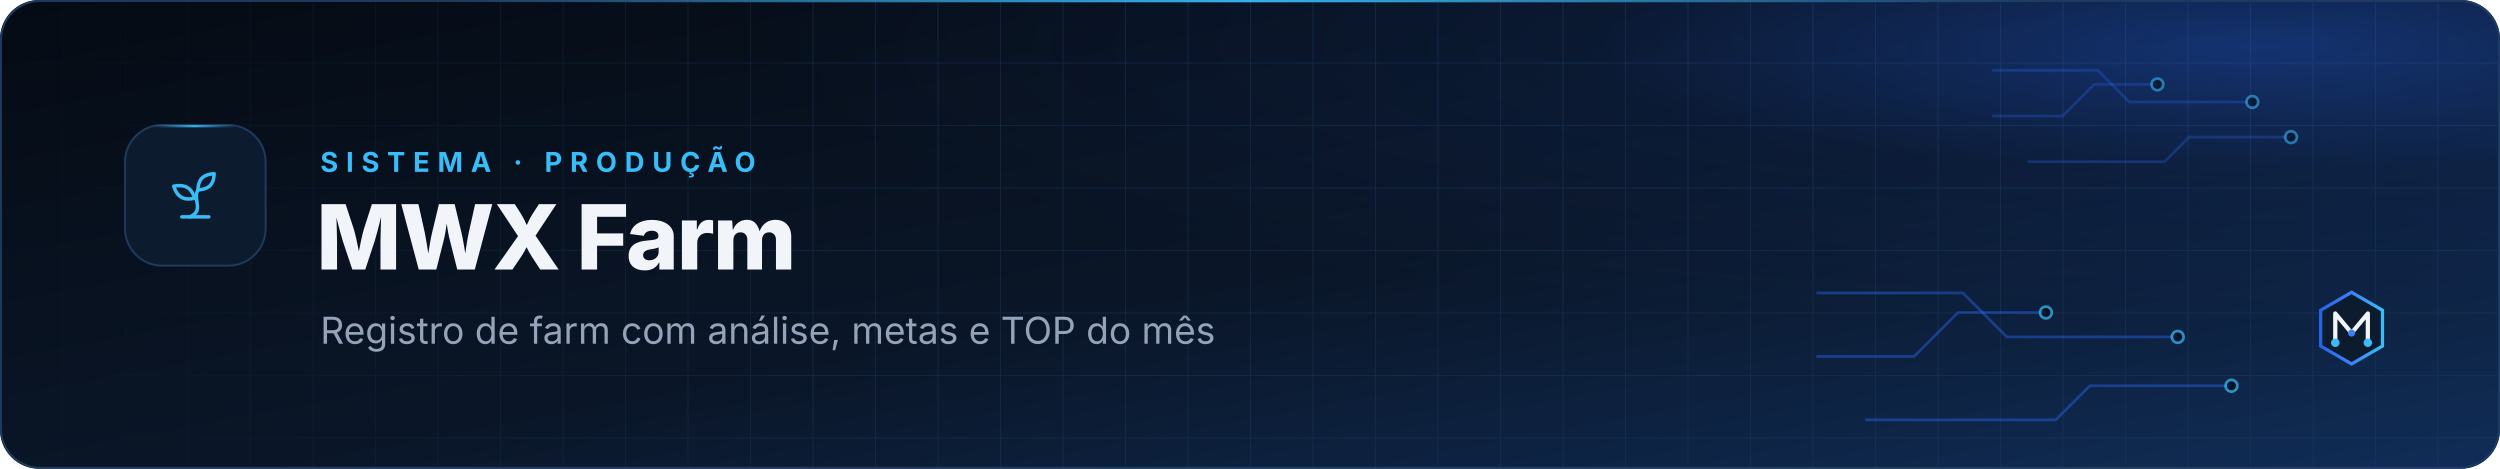
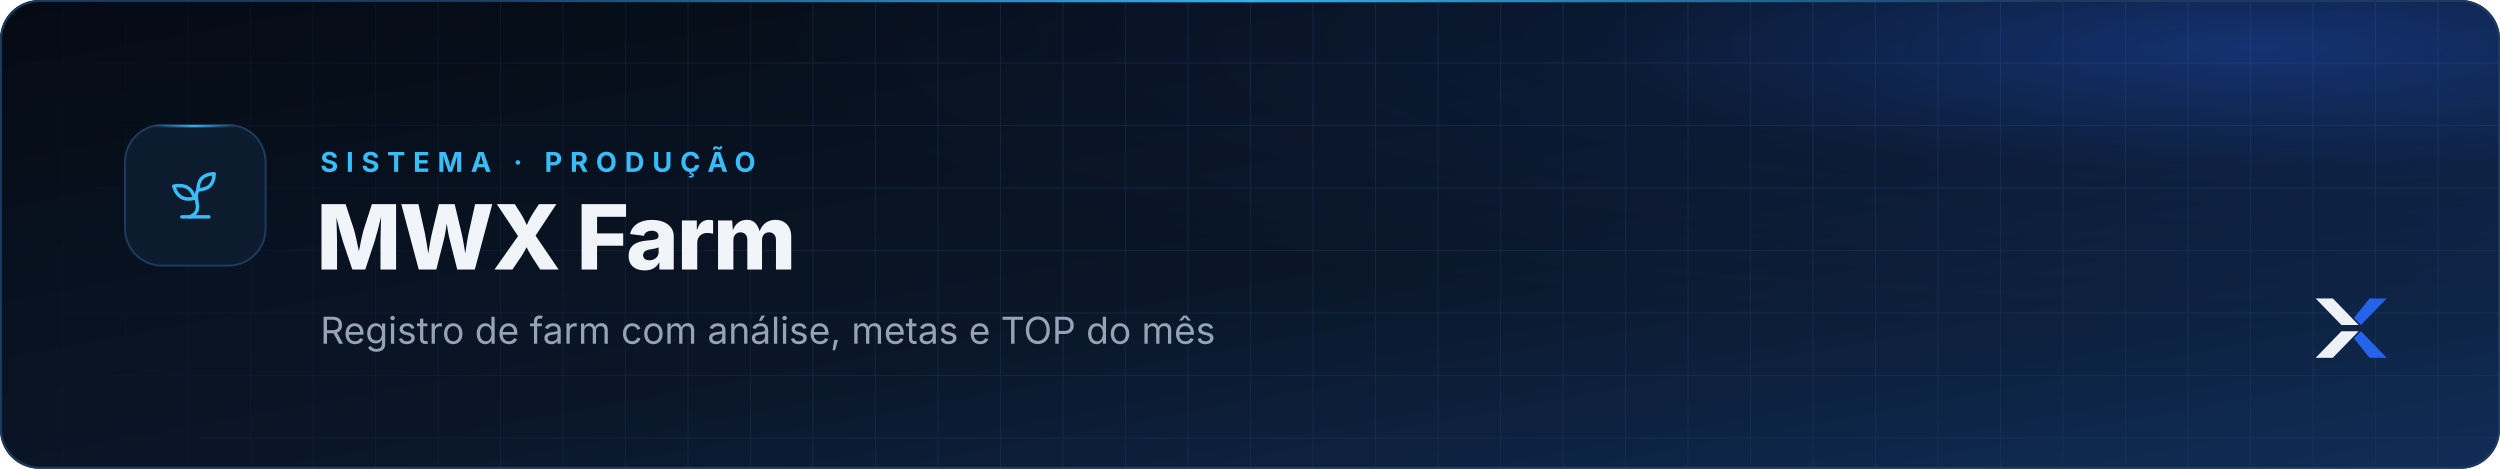
<svg xmlns="http://www.w3.org/2000/svg" width="1280" height="240" viewBox="0 0 1280 240" role="img" aria-label="MWX Farm — Registro de farm com análise, metas e TOP do mês" font-family="'Segoe UI', 'Inter', 'Helvetica Neue', Arial, sans-serif">
  <defs>
    <linearGradient id="bgdfarm" x1="0" y1="0" x2="1" y2="1">
      <stop offset="0" stop-color="#050B14" />
      <stop offset=".55" stop-color="#0A1628" />
      <stop offset="1" stop-color="#102D58" />
    </linearGradient>
    <radialGradient id="glowdfarm" cx="0.9" cy="0.1" r=".6">
      <stop offset="0" stop-color="#2563EB" stop-opacity=".38" />
      <stop offset=".45" stop-color="#2563EB" stop-opacity=".08" />
      <stop offset="1" stop-color="#2563EB" stop-opacity="0" />
    </radialGradient>
    <pattern id="griddfarm" width="32" height="32" patternUnits="userSpaceOnUse">
      <path d="M32 0H0V32" fill="none" stroke="#1E3A5F" stroke-width="1" opacity=".45" />
    </pattern>
    <linearGradient id="edgedfarm" x1="0" y1="0" x2="1" y2="0">
      <stop offset="0" stop-color="#38BDF8" stop-opacity="0" />
      <stop offset=".5" stop-color="#38BDF8" stop-opacity=".9" />
      <stop offset="1" stop-color="#38BDF8" stop-opacity="0" />
    </linearGradient>
    <linearGradient id="txtdfarm" x1="0" y1="0" x2="1" y2="0">
      <stop offset="0" stop-color="#2563EB" />
      <stop offset=".5" stop-color="#3B82F6" />
      <stop offset="1" stop-color="#38BDF8" />
    </linearGradient>
    <linearGradient id="fadedfarm" x1="0" y1="0" x2="1" y2="0">
      <stop offset="0" stop-color="#fff" stop-opacity="0" />
      <stop offset=".35" stop-color="#fff" stop-opacity=".9" />
      <stop offset="1" stop-color="#fff" />
    </linearGradient>
    <mask id="gmdfarm">
      <rect width="1280" height="240" fill="url(#fadedfarm)" />
    </mask>
    <clipPath id="clipdfarm">
      <rect width="1280" height="240" rx="20" />
    </clipPath>
  </defs>
  <g clip-path="url(#clipdfarm)">
    <rect width="1280" height="240" fill="url(#bgdfarm)" />
    <rect width="1280" height="240" fill="url(#griddfarm)" mask="url(#gmdfarm)" />
    <rect width="1280" height="240" fill="url(#glowdfarm)" />
  </g>
  <rect x=".5" y=".5" width="1279" height="239" rx="20" fill="none" stroke="#1E3A5F" />
  <rect x="230" y="0" width="819" height="1.2" fill="url(#edgedfarm)" />
-   <path d="M930 150 h75.0 l22.5 22.5 h87.5" fill="none" stroke="#2563EB" stroke-width="1.4" opacity="0.45" />
-   <path d="M930 182.5 h50.0 l22.5 -22.5 h45.0" fill="none" stroke="#2563EB" stroke-width="1.4" opacity="0.45" />
-   <path d="M955.0 215.0 h97.5 l17.5 -17.5 h72.5" fill="none" stroke="#2563EB" stroke-width="1.4" opacity="0.45" />
-   <circle cx="1115.0" cy="172.5" r="3" fill="#050B14" stroke="#38BDF8" stroke-width="1.4" opacity="0.7" />
-   <circle cx="1047.5" cy="160.0" r="3" fill="#050B14" stroke="#38BDF8" stroke-width="1.4" opacity="0.7" />
-   <circle cx="1142.5" cy="197.5" r="3" fill="#050B14" stroke="#38BDF8" stroke-width="1.4" opacity="0.7" />
-   <path d="M1020 36 h54.0 l16.2 16.2 h63.0" fill="none" stroke="#2563EB" stroke-width="1.4" opacity="0.3" />
-   <path d="M1020 59.4 h36.0 l16.2 -16.2 h32.4" fill="none" stroke="#2563EB" stroke-width="1.4" opacity="0.3" />
-   <path d="M1038.0 82.8 h70.2 l12.6 -12.6 h52.2" fill="none" stroke="#2563EB" stroke-width="1.4" opacity="0.3" />
-   <circle cx="1153.2" cy="52.2" r="3" fill="#050B14" stroke="#38BDF8" stroke-width="1.4" opacity="0.55" />
-   <circle cx="1104.6" cy="43.2" r="3" fill="#050B14" stroke="#38BDF8" stroke-width="1.4" opacity="0.55" />
-   <circle cx="1173.0" cy="70.2" r="3" fill="#050B14" stroke="#38BDF8" stroke-width="1.4" opacity="0.55" />
  <rect x="64" y="64" width="72" height="72" rx="19" fill="#0D1B2E" stroke="#1E3A5F" />
  <rect x="78" y="64" width="43" height="1.2" fill="url(#edgedfarm)" />
  <g transform="translate(83.44 83.44) scale(1.38)" fill="none" stroke="#38BDF8" stroke-width="1.30" stroke-linecap="round" stroke-linejoin="round" color="#38BDF8">
    <path d="M7 20h10" />
    <path d="M10 20c5.5-2.5.8-6.4 3-10" />
    <path d="M9.5 9.4c1.1.8 1.8 2.2 2.3 3.7-2 .4-3.5.4-4.8-.3-1.2-.6-2.3-1.9-3-4.2 2.8-.5 4.4 0 5.5.8z" />
    <path d="M14.1 6a7 7 0 0 0-1.1 4c1.9-.1 3.3-.6 4.3-1.4 1-1 1.6-2.3 1.7-4.6-2.7.1-4 1-4.9 2z" />
  </g>
  <text x="164" y="88" fill="#38BDF8" font-size="14" font-weight="700" letter-spacing="4">SISTEMA · PRODUÇÃO</text>
  <text x="162" y="138" fill="#F1F5F9" font-size="46" font-weight="800" letter-spacing="-1">MWX Farm</text>
  <text x="164" y="176" fill="#94A3B8" font-size="19">Registro de farm com análise, metas e TOP do mês</text>
-   <g transform="translate(1184 148) scale(0.8333)">
-     <path d="M24 2 43 13v22L24 46 5 35V13Z" fill="#0D1B2E" stroke="url(#txtdfarm)" stroke-width="2" />
-     <path d="M14 33V15l10 12 10-12v18" fill="none" stroke="#F1F5F9" stroke-width="2.6" stroke-linecap="round" stroke-linejoin="round" />
-     <circle cx="14" cy="33" r="2.6" fill="#38BDF8" />
-     <circle cx="34" cy="33" r="2.6" fill="#38BDF8" />
-     <circle cx="24" cy="27" r="2.2" fill="#3B82F6" />
+   <g transform="translate(1184 148) scale(0.4)">
+     <path d="M4 12h22l33 34H37Z" fill="#EEF2F7" />
+     <path d="M37 54h22L26 88H4Z" fill="#EEF2F7" />
+     <path d="M73 12h22L62 46 53 37Z" fill="#2563EB" />
+     <path d="M53 63l9-9 33 34H73Z" fill="#2563EB" />
  </g>
</svg>
